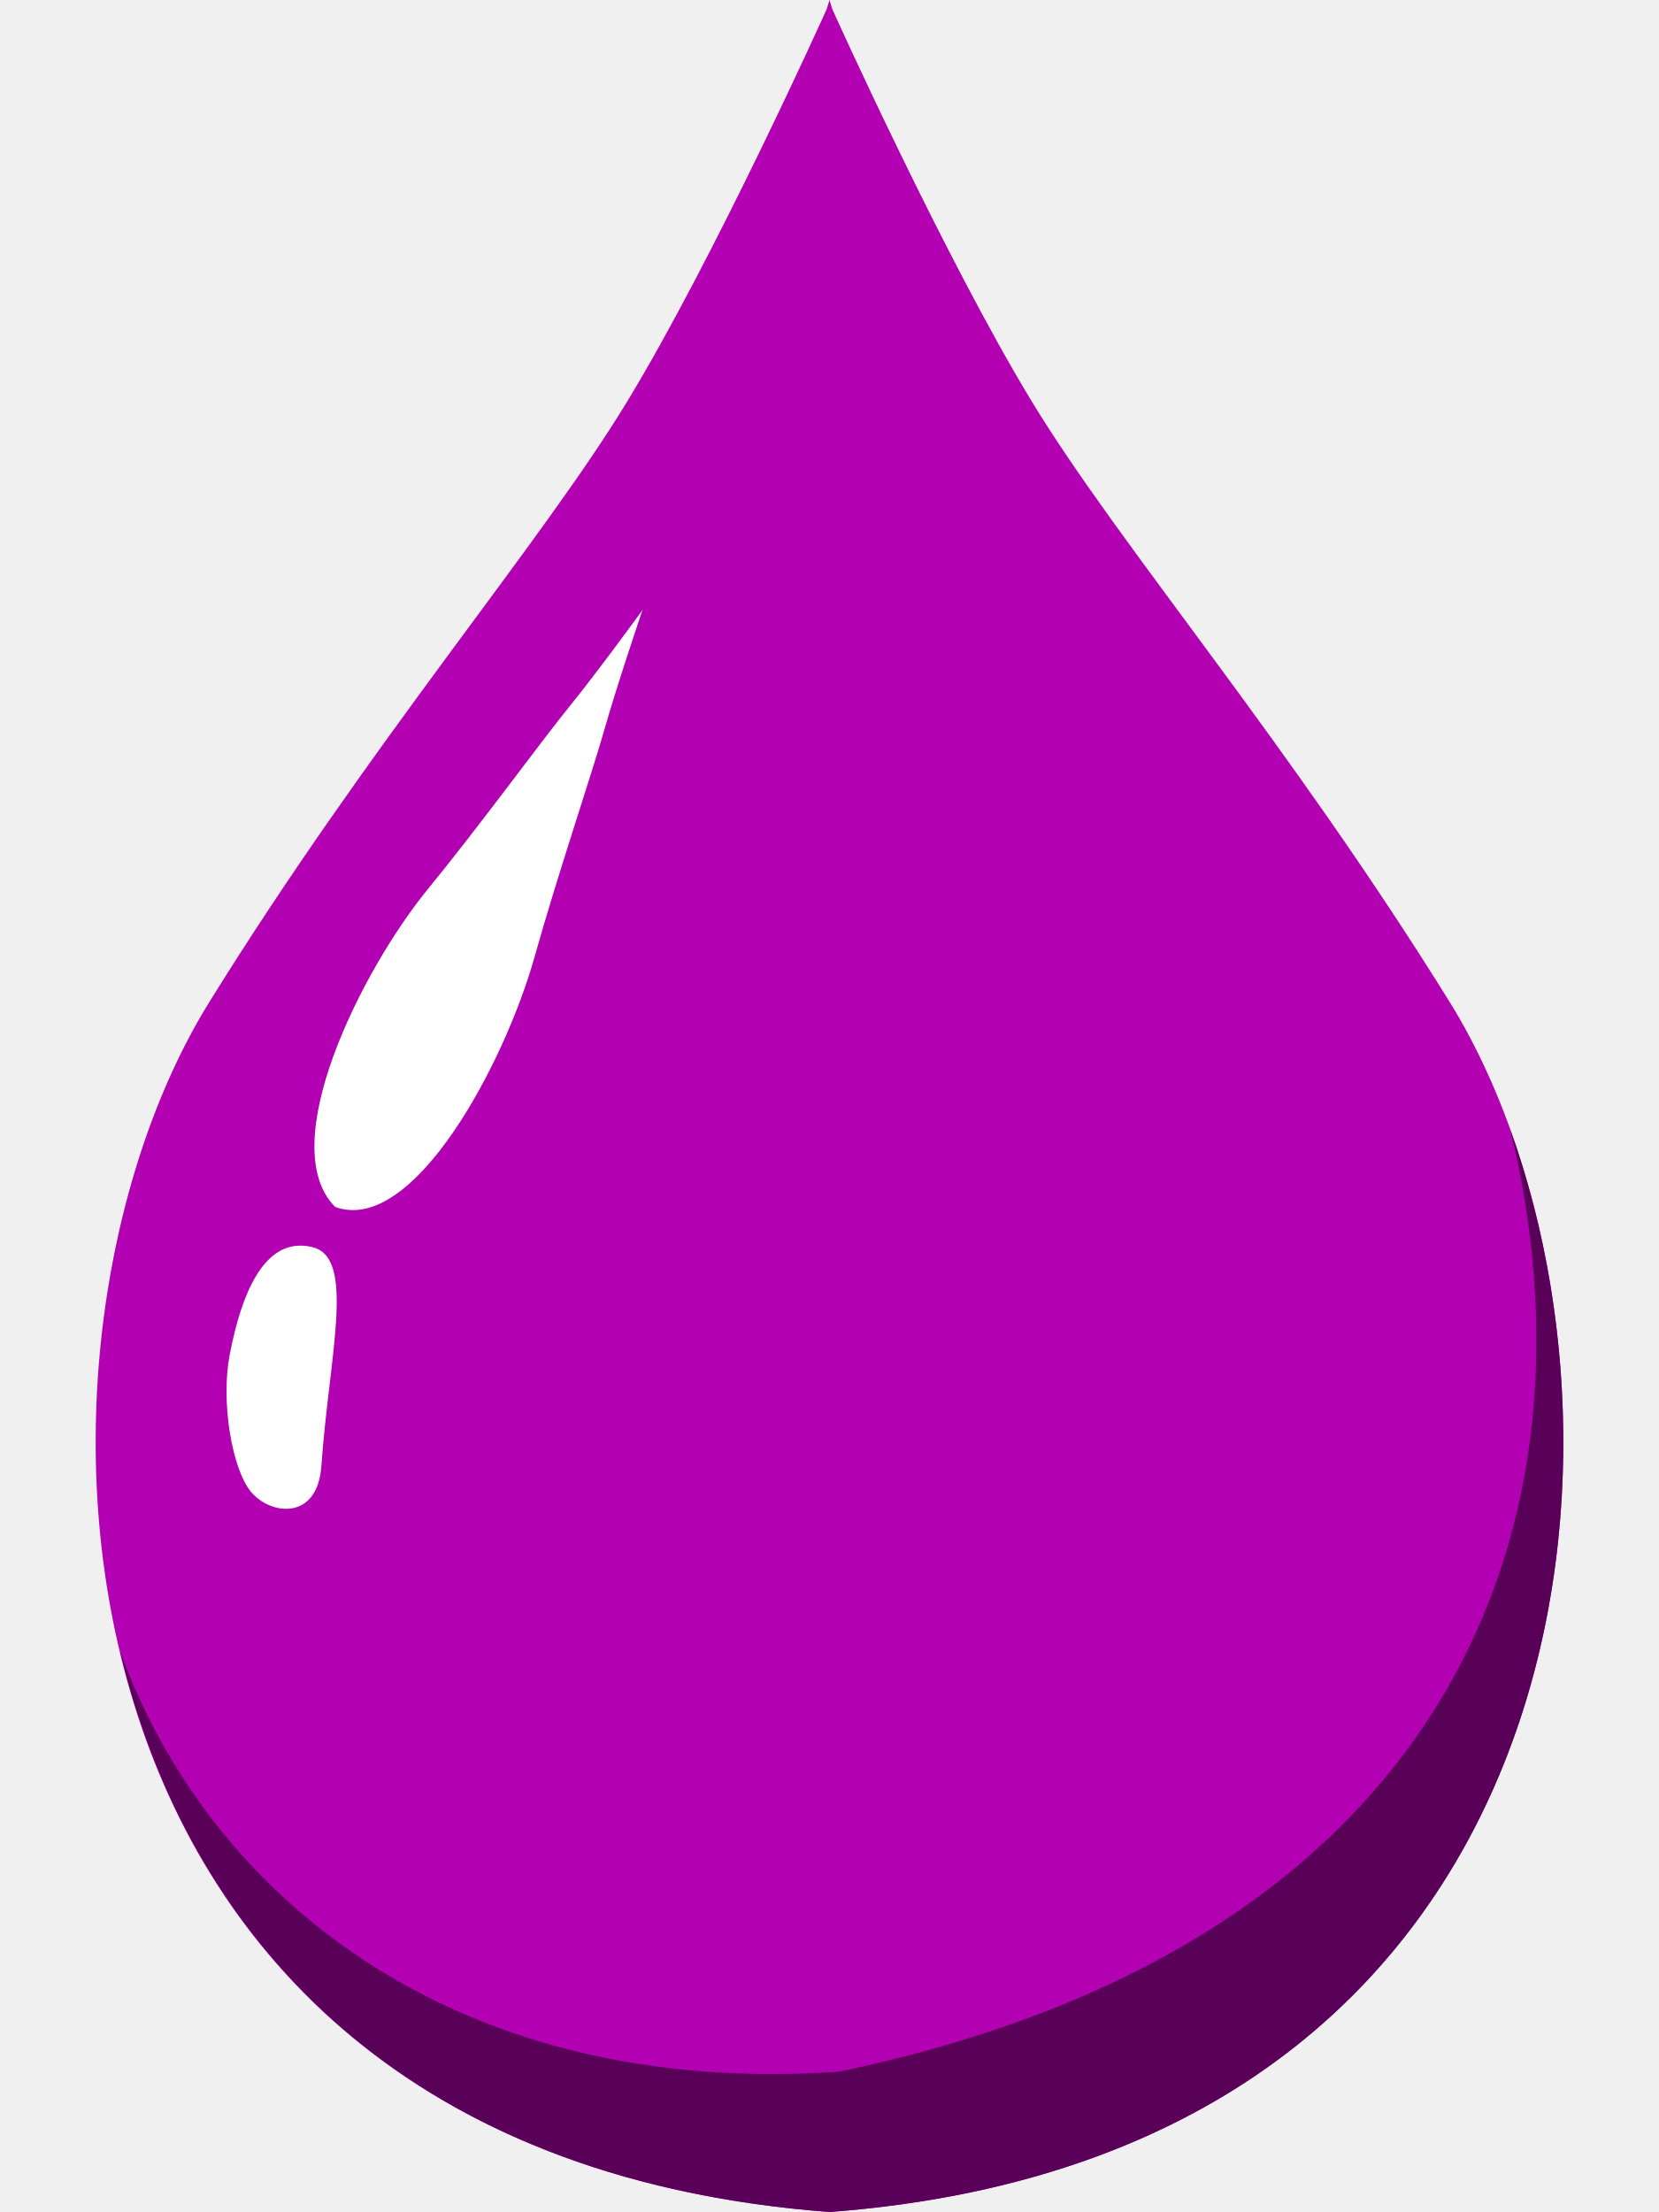
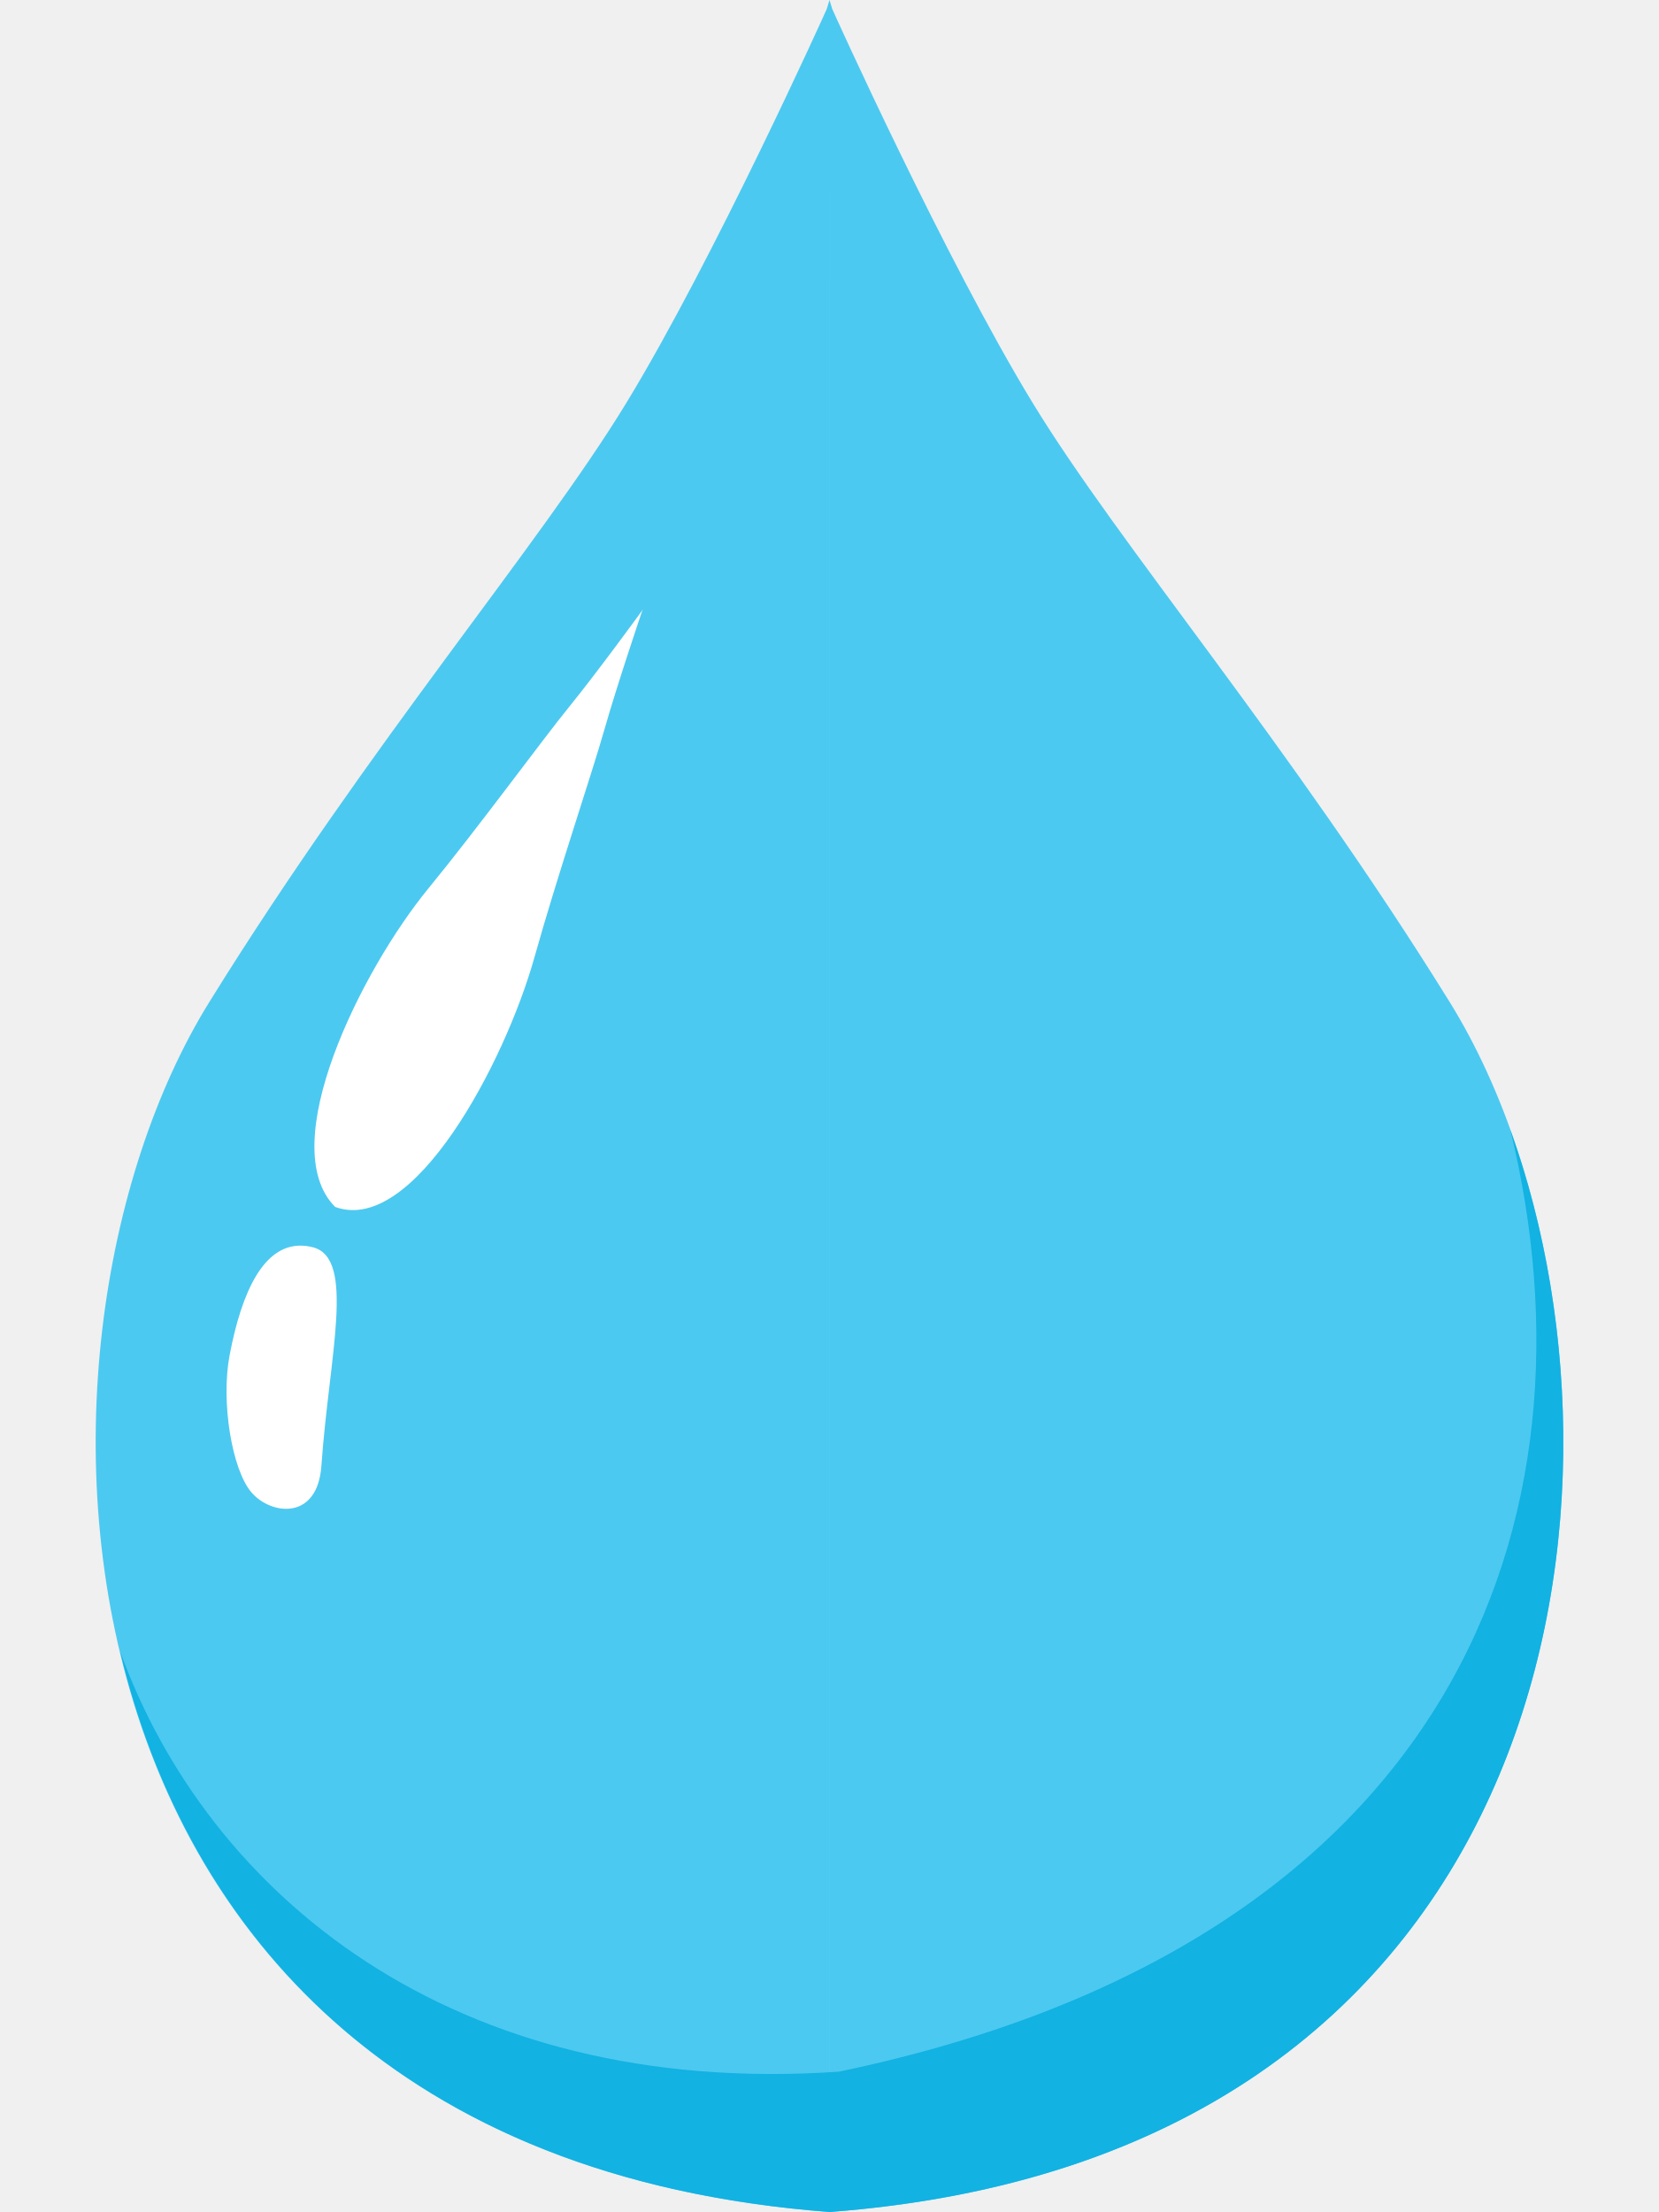
<svg xmlns="http://www.w3.org/2000/svg" width="300" height="400" viewBox="0 0 88.529 133.431" version="1.1" id="svg1" xml:space="preserve">
  <defs id="defs1" />
  <g id="layer1" transform="translate(-990.8332,-82.37798)">
    <g id="g260">
      <g id="g257" transform="matrix(0.7399733,0,0,0.7399733,773.4216,109.3663)" style="stroke-width:1.351">
        <g id="g255" style="stroke-width:1.351">
          <g id="g55" transform="translate(-54.6653,-150.5663)" style="stroke-width:1.351">
-             <path id="path48" style="fill:#b200b2;fill-opacity:1;stroke-width:2.624;stroke-linecap:round;stroke-linejoin:round;stroke-miterlimit:0;stroke-dasharray:none" d="m 433.088,112.986 -0.055,0.17 -0.055,0.17 -0.055,0.17 -0.055,0.17 c -0.029,0.091 -9.207,19.184 -16.35,30.205 -7.143,11.021 -20.852,25.976 -34.059,45.983 -17.635,26.717 -14.906,88.193 50.628,92.843 v -84.854 -42.427 z m 0,0 0.055,0.17 0.055,0.17 0.055,0.17 0.055,0.17 c 0.029,0.091 9.207,19.184 16.35,30.205 7.143,11.021 20.852,25.976 34.059,45.983 17.635,26.717 14.906,88.193 -50.628,92.843 v -84.854 -42.427 z" transform="matrix(0.998431,0,0,1.062515,-24.11414,-5.955456)" />
-             <path id="path44" style="fill:#590059;fill-opacity:1;stroke-width:2.703;stroke-linecap:round;stroke-linejoin:round;stroke-miterlimit:0;stroke-dasharray:none" d="m 463.796,206.194 c 7.686,31.634 -4.374,66.27 -54.742,76.781 -31.654,2.165 -51.47,-14.615 -58.577,-34.236 5.39,22.626 22.41,42.999 57.832,45.674 58.339,-4.405 66.811,-56.79 55.486,-88.219 z" />
+             <path id="path48" style="fill:#4cc9f0;fill-opacity:1;stroke-width:2.624;stroke-linecap:round;stroke-linejoin:round;stroke-miterlimit:0;stroke-dasharray:none" d="m 433.088,112.986 -0.055,0.17 -0.055,0.17 -0.055,0.17 -0.055,0.17 c -0.029,0.091 -9.207,19.184 -16.35,30.205 -7.143,11.021 -20.852,25.976 -34.059,45.983 -17.635,26.717 -14.906,88.193 50.628,92.843 v -84.854 -42.427 z m 0,0 0.055,0.17 0.055,0.17 0.055,0.17 0.055,0.17 c 0.029,0.091 9.207,19.184 16.35,30.205 7.143,11.021 20.852,25.976 34.059,45.983 17.635,26.717 14.906,88.193 -50.628,92.843 v -84.854 -42.427 z" transform="matrix(0.998431,0,0,1.062515,-24.11414,-5.955456)" />
+             <path id="path44" style="fill:#12b2e2;fill-opacity:1;stroke-width:2.703;stroke-linecap:round;stroke-linejoin:round;stroke-miterlimit:0;stroke-dasharray:none" d="m 463.796,206.194 c 7.686,31.634 -4.374,66.27 -54.742,76.781 -31.654,2.165 -51.47,-14.615 -58.577,-34.236 5.39,22.626 22.41,42.999 57.832,45.674 58.339,-4.405 66.811,-56.79 55.486,-88.219 z" />
            <path id="path52" style="fill:#ffffff;fill-opacity:1;stroke-width:14.847;stroke-linecap:round;stroke-linejoin:round;stroke-miterlimit:0;stroke-dasharray:none" d="m 433.083,112.988 -0.053,0.167 -0.045,0.172 -0.053,0.167 -0.07,0.17 c -0.029,0.091 -9.193,19.185 -16.336,30.207 -7.143,11.021 -20.157,38.085 -33.364,58.092 -17.635,26.717 -15.6,76.084 49.934,80.734 65.534,-4.65 67.549,-54.016 49.914,-80.733 -13.207,-20.007 -26.209,-47.071 -33.352,-58.093 -7.143,-11.021 -16.315,-30.116 -16.345,-30.207 l -0.066,-0.171 -0.04,-0.169 -0.066,-0.171 z m -10.067,182.674 c -26.164,4.986 -25.429,17.653 -10.508,33.185 10.721,11.16 43.207,24.037 65.258,26.199 22.052,2.163 57.026,-3.047 39.751,-15.297 -34.551,-24.501 -51.094,-48.999 -85.528,-45.384 -3.297,0.346 -6.267,0.781 -8.974,1.297 z" transform="matrix(0.08659805,0.05605851,-0.1477899,0.2870115,372.2697,107.0647)" />
          </g>
        </g>
      </g>
    </g>
  </g>
</svg>
